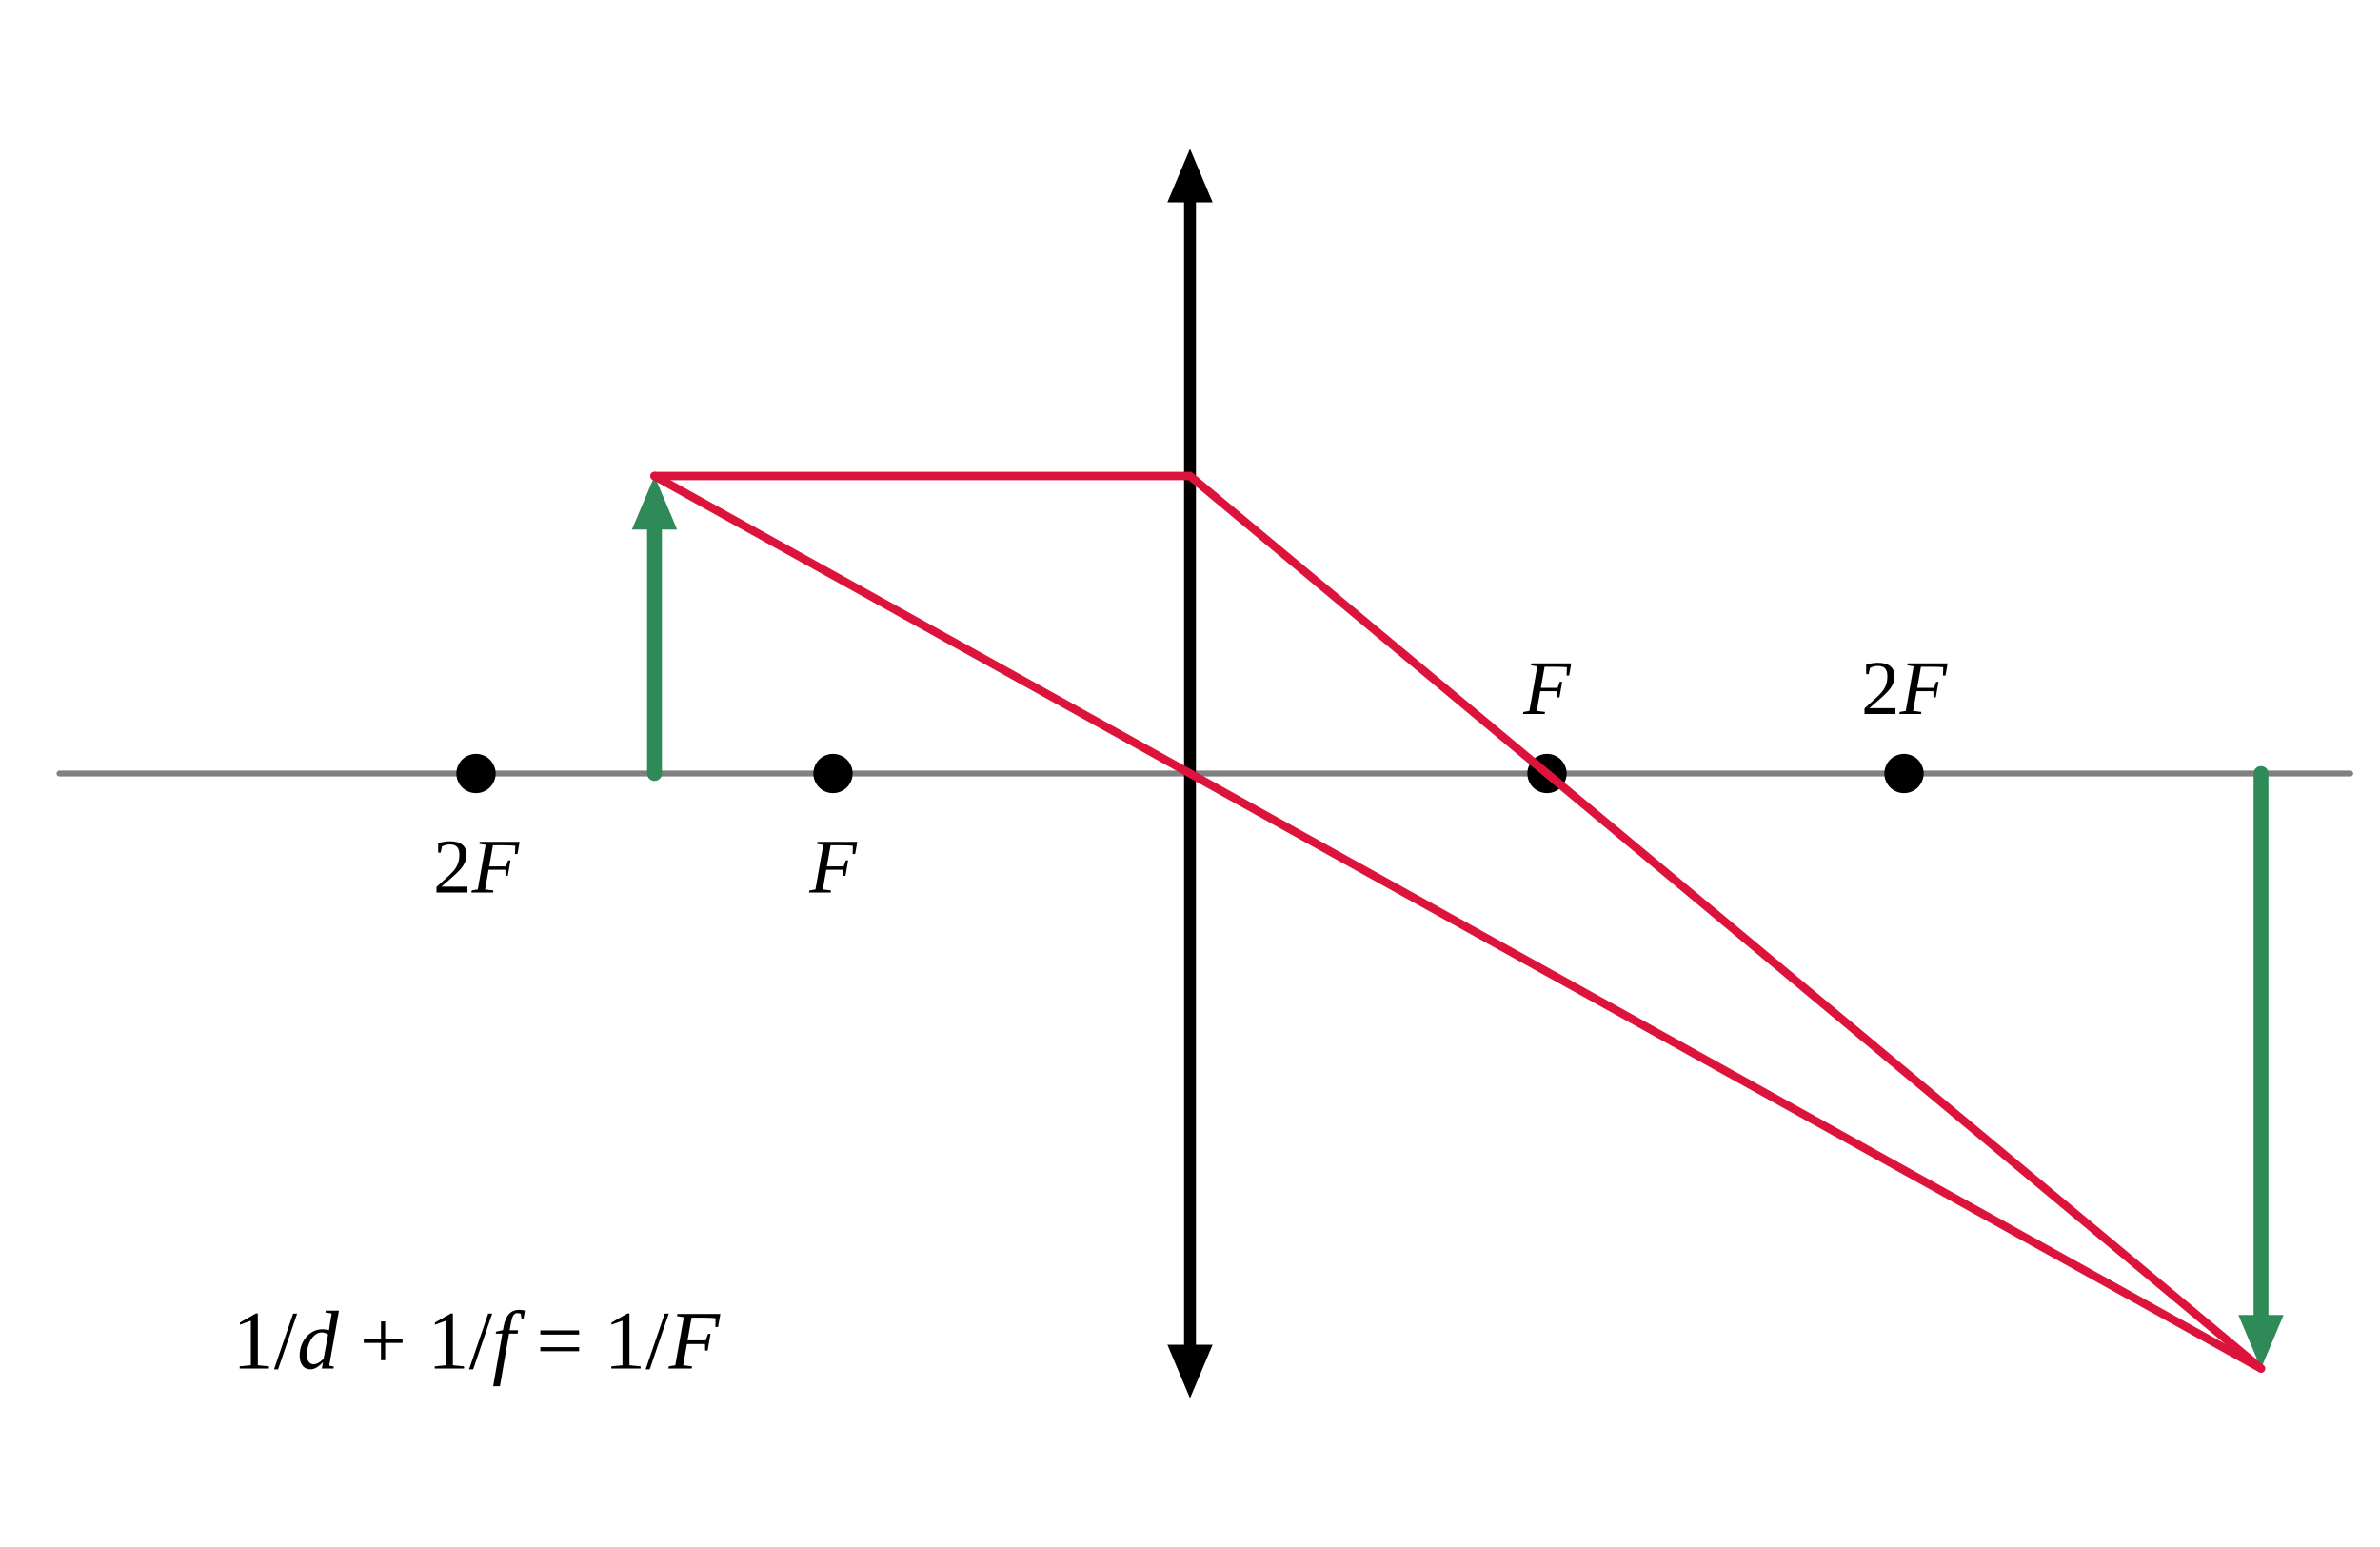
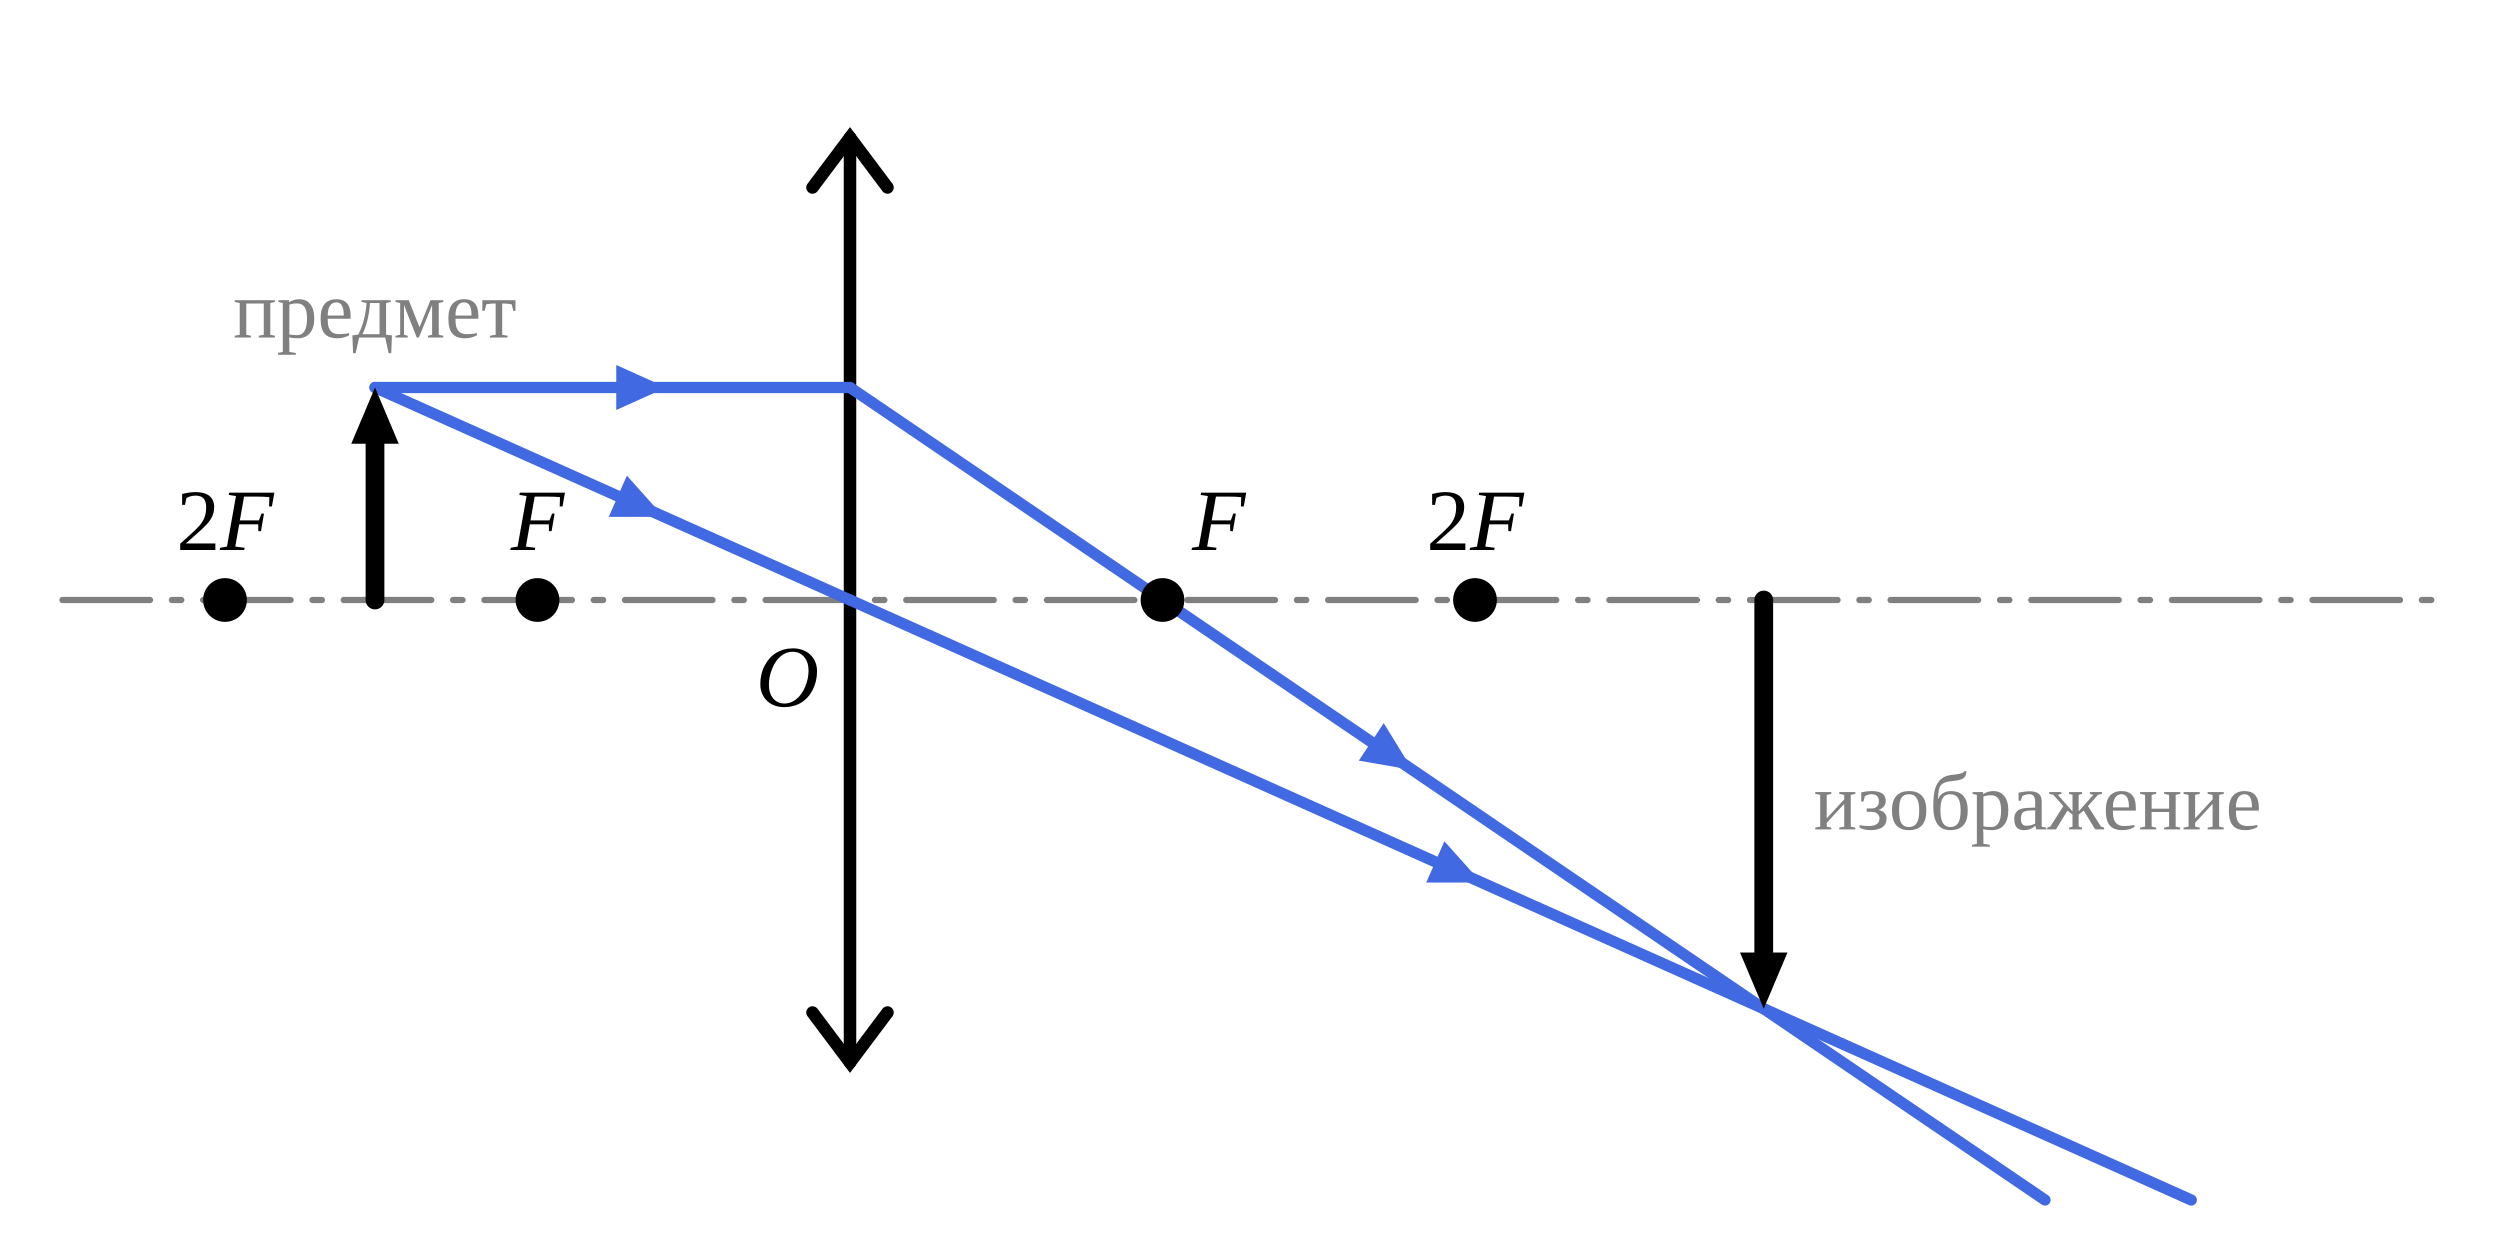
- <svg xmlns="http://www.w3.org/2000/svg" viewBox="0 0 400 260" width="400" height="260" class="fig-svg" font-size="14" fill="none" stroke="currentColor" stroke-linecap="round">
+ <svg xmlns="http://www.w3.org/2000/svg" viewBox="0 0 400 200" width="400" height="200" class="fig-svg" font-size="14" fill="none" stroke="currentColor" stroke-linecap="round">
  <g class="fig-muted" color="gray">
-     <path fill="none" stroke-width="1" d="M10 130L395 130" />
+     <path fill="none" stroke-width="1" stroke-linejoin="round" d="M10 96L24 96M27.5 96L29 96M32.5 96L46.5 96M50 96L51.5 96M55 96L69 96M72.5 96L74 96M77.5 96L91.5 96M95 96L96.5 96M100 96L114 96M117.5 96L119 96M122.5 96L136.5 96M140 96L141.5 96M145 96L159 96M162.5 96L164 96M167.5 96L181.5 96M185 96L186.5 96M190 96L204 96M207.5 96L209 96M212.5 96L226.5 96M230 96L231.5 96M235 96L249 96M252.5 96L254 96M257.5 96L271.5 96M275 96L276.5 96M280 96L294 96M297.5 96L299 96M302.5 96L316.5 96M320 96L321.5 96M325 96L339 96M342.5 96L344 96M347.5 96L361.5 96M365 96L366.5 96M370 96L384 96M387.5 96L389 96" />
  </g>
-   <path stroke-width="2" d="M200 130L200 31.3" />
-   <path fill="currentColor" stroke="none" d="M200 25L203.8 34L196.2 34Z" />
-   <path stroke-width="2" d="M200 130L200 228.7" />
-   <path fill="currentColor" stroke="none" d="M200 235L196.2 226L203.8 226Z" />
-   <circle cx="140" cy="130" r="2.8" fill="currentColor" stroke-width="1" />
-   <circle cx="260" cy="130" r="2.8" fill="currentColor" stroke-width="1" />
-   <circle cx="80" cy="130" r="2.8" fill="currentColor" stroke-width="1" />
-   <circle cx="320" cy="130" r="2.8" fill="currentColor" stroke-width="1" />
-   <text x="140" y="150" text-anchor="middle" font-size="13" fill="currentColor" stroke="none">
+   <path fill="none" stroke-width="2" d="M136 22L136 170" />
+   <path fill="none" stroke-width="2" d="M130 30L136 22L142 30" />
+   <path fill="none" stroke-width="2" d="M130 162L136 170L142 162" />
+   <g class="fig-accent" color="royalblue">
+     <path fill="none" stroke-width="1.8" d="M60 62L136 62" />
+   </g>
+   <g class="fig-accent" color="royalblue">
+     <path fill="currentColor" stroke-width="0" stroke-linejoin="round" d="M106.6 62L98.6 65.6L98.6 58.4Z" />
+   </g>
+   <g class="fig-accent" color="royalblue">
+     <path fill="none" stroke-width="1.8" d="M136 62L327.2 192" />
+   </g>
+   <g class="fig-accent" color="royalblue">
+     <path fill="currentColor" stroke-width="0" stroke-linejoin="round" d="M226 123.2L217.4 121.7L221.4 115.7Z" />
+   </g>
+   <g class="fig-accent" color="royalblue">
+     <path fill="none" stroke-width="1.8" d="M60 62L136 96" />
+   </g>
+   <g class="fig-accent" color="royalblue">
+     <path fill="currentColor" stroke-width="0" stroke-linejoin="round" d="M106.2 82.7L97.4 82.7L100.3 76.1Z" />
+   </g>
+   <g class="fig-accent" color="royalblue">
+     <path fill="none" stroke-width="1.8" d="M136 96L350.6 192" />
+   </g>
+   <g class="fig-accent" color="royalblue">
+     <path fill="currentColor" stroke-width="0" stroke-linejoin="round" d="M237 141.2L228.2 141.2L231.1 134.6Z" />
+   </g>
+   <path stroke-width="3" d="M60 96L60 68.3" />
+   <path fill="currentColor" stroke="none" d="M60 62L63.8 71L56.2 71Z" />
+   <path stroke-width="3" d="M282.2 96L282.2 155.1" />
+   <path fill="currentColor" stroke="none" d="M282.2 161.4L278.4 152.4L286 152.4Z" />
+   <circle cx="86" cy="96" r="3" fill="currentColor" stroke-width="1" />
+   <circle cx="186" cy="96" r="3" fill="currentColor" stroke-width="1" />
+   <circle cx="36" cy="96" r="3" fill="currentColor" stroke-width="1" />
+   <circle cx="236" cy="96" r="3" fill="currentColor" stroke-width="1" />
+   <text x="86" y="88" text-anchor="middle" font-size="14" fill="currentColor" stroke="none">
    <tspan font-style="italic">F</tspan>
  </text>
-   <text x="260" y="120" text-anchor="middle" font-size="13" fill="currentColor" stroke="none">
+   <text x="195" y="88" text-anchor="middle" font-size="14" fill="currentColor" stroke="none">
    <tspan font-style="italic">F</tspan>
  </text>
-   <text x="80" y="150" text-anchor="middle" font-size="13" fill="currentColor" stroke="none">2<tspan font-style="italic">F</tspan>
+   <text x="36" y="88" text-anchor="middle" font-size="14" fill="currentColor" stroke="none">2<tspan font-style="italic">F</tspan>
  </text>
-   <text x="320" y="120" text-anchor="middle" font-size="13" fill="currentColor" stroke="none">2<tspan font-style="italic">F</tspan>
+   <text x="236" y="88" text-anchor="middle" font-size="14" fill="currentColor" stroke="none">2<tspan font-style="italic">F</tspan>
  </text>
-   <g class="fig-vel" color="seagreen">
-     <path stroke-width="2.5" d="M110 130L110 86.3" />
-     <path fill="currentColor" stroke="none" d="M110 80L113.8 89L106.2 89Z" />
+   <text x="126" y="113" text-anchor="middle" font-size="14" fill="currentColor" stroke="none">
+     <tspan font-style="italic">O</tspan>
+   </text>
+   <g class="fig-muted" color="gray">
+     <text x="60" y="54" text-anchor="middle" font-size="13" fill="currentColor" stroke="none">предмет</text>
  </g>
-   <g class="fig-vel" color="seagreen">
-     <path stroke-width="2.5" d="M380 130L380 223.7" />
-     <path fill="currentColor" stroke="none" d="M380 230L376.2 221L383.8 221Z" />
+   <g class="fig-muted" color="gray">
+     <text x="290.2" y="132.7" text-anchor="start" font-size="13" fill="currentColor" stroke="none">изображение</text>
  </g>
-   <g class="fig-force" color="crimson">
-     <path fill="none" stroke-width="1.4" d="M110 80L200 80L380 230" />
-   </g>
-   <g class="fig-force" color="crimson">
-     <path fill="none" stroke-width="1.4" d="M110 80L380 230" />
-   </g>
-   <text x="80" y="230" text-anchor="middle" font-size="14" fill="currentColor" stroke="none">1/<tspan font-style="italic">d</tspan> + 1/<tspan font-style="italic">f</tspan> = 1/<tspan font-style="italic">F</tspan>
-   </text>
</svg>
